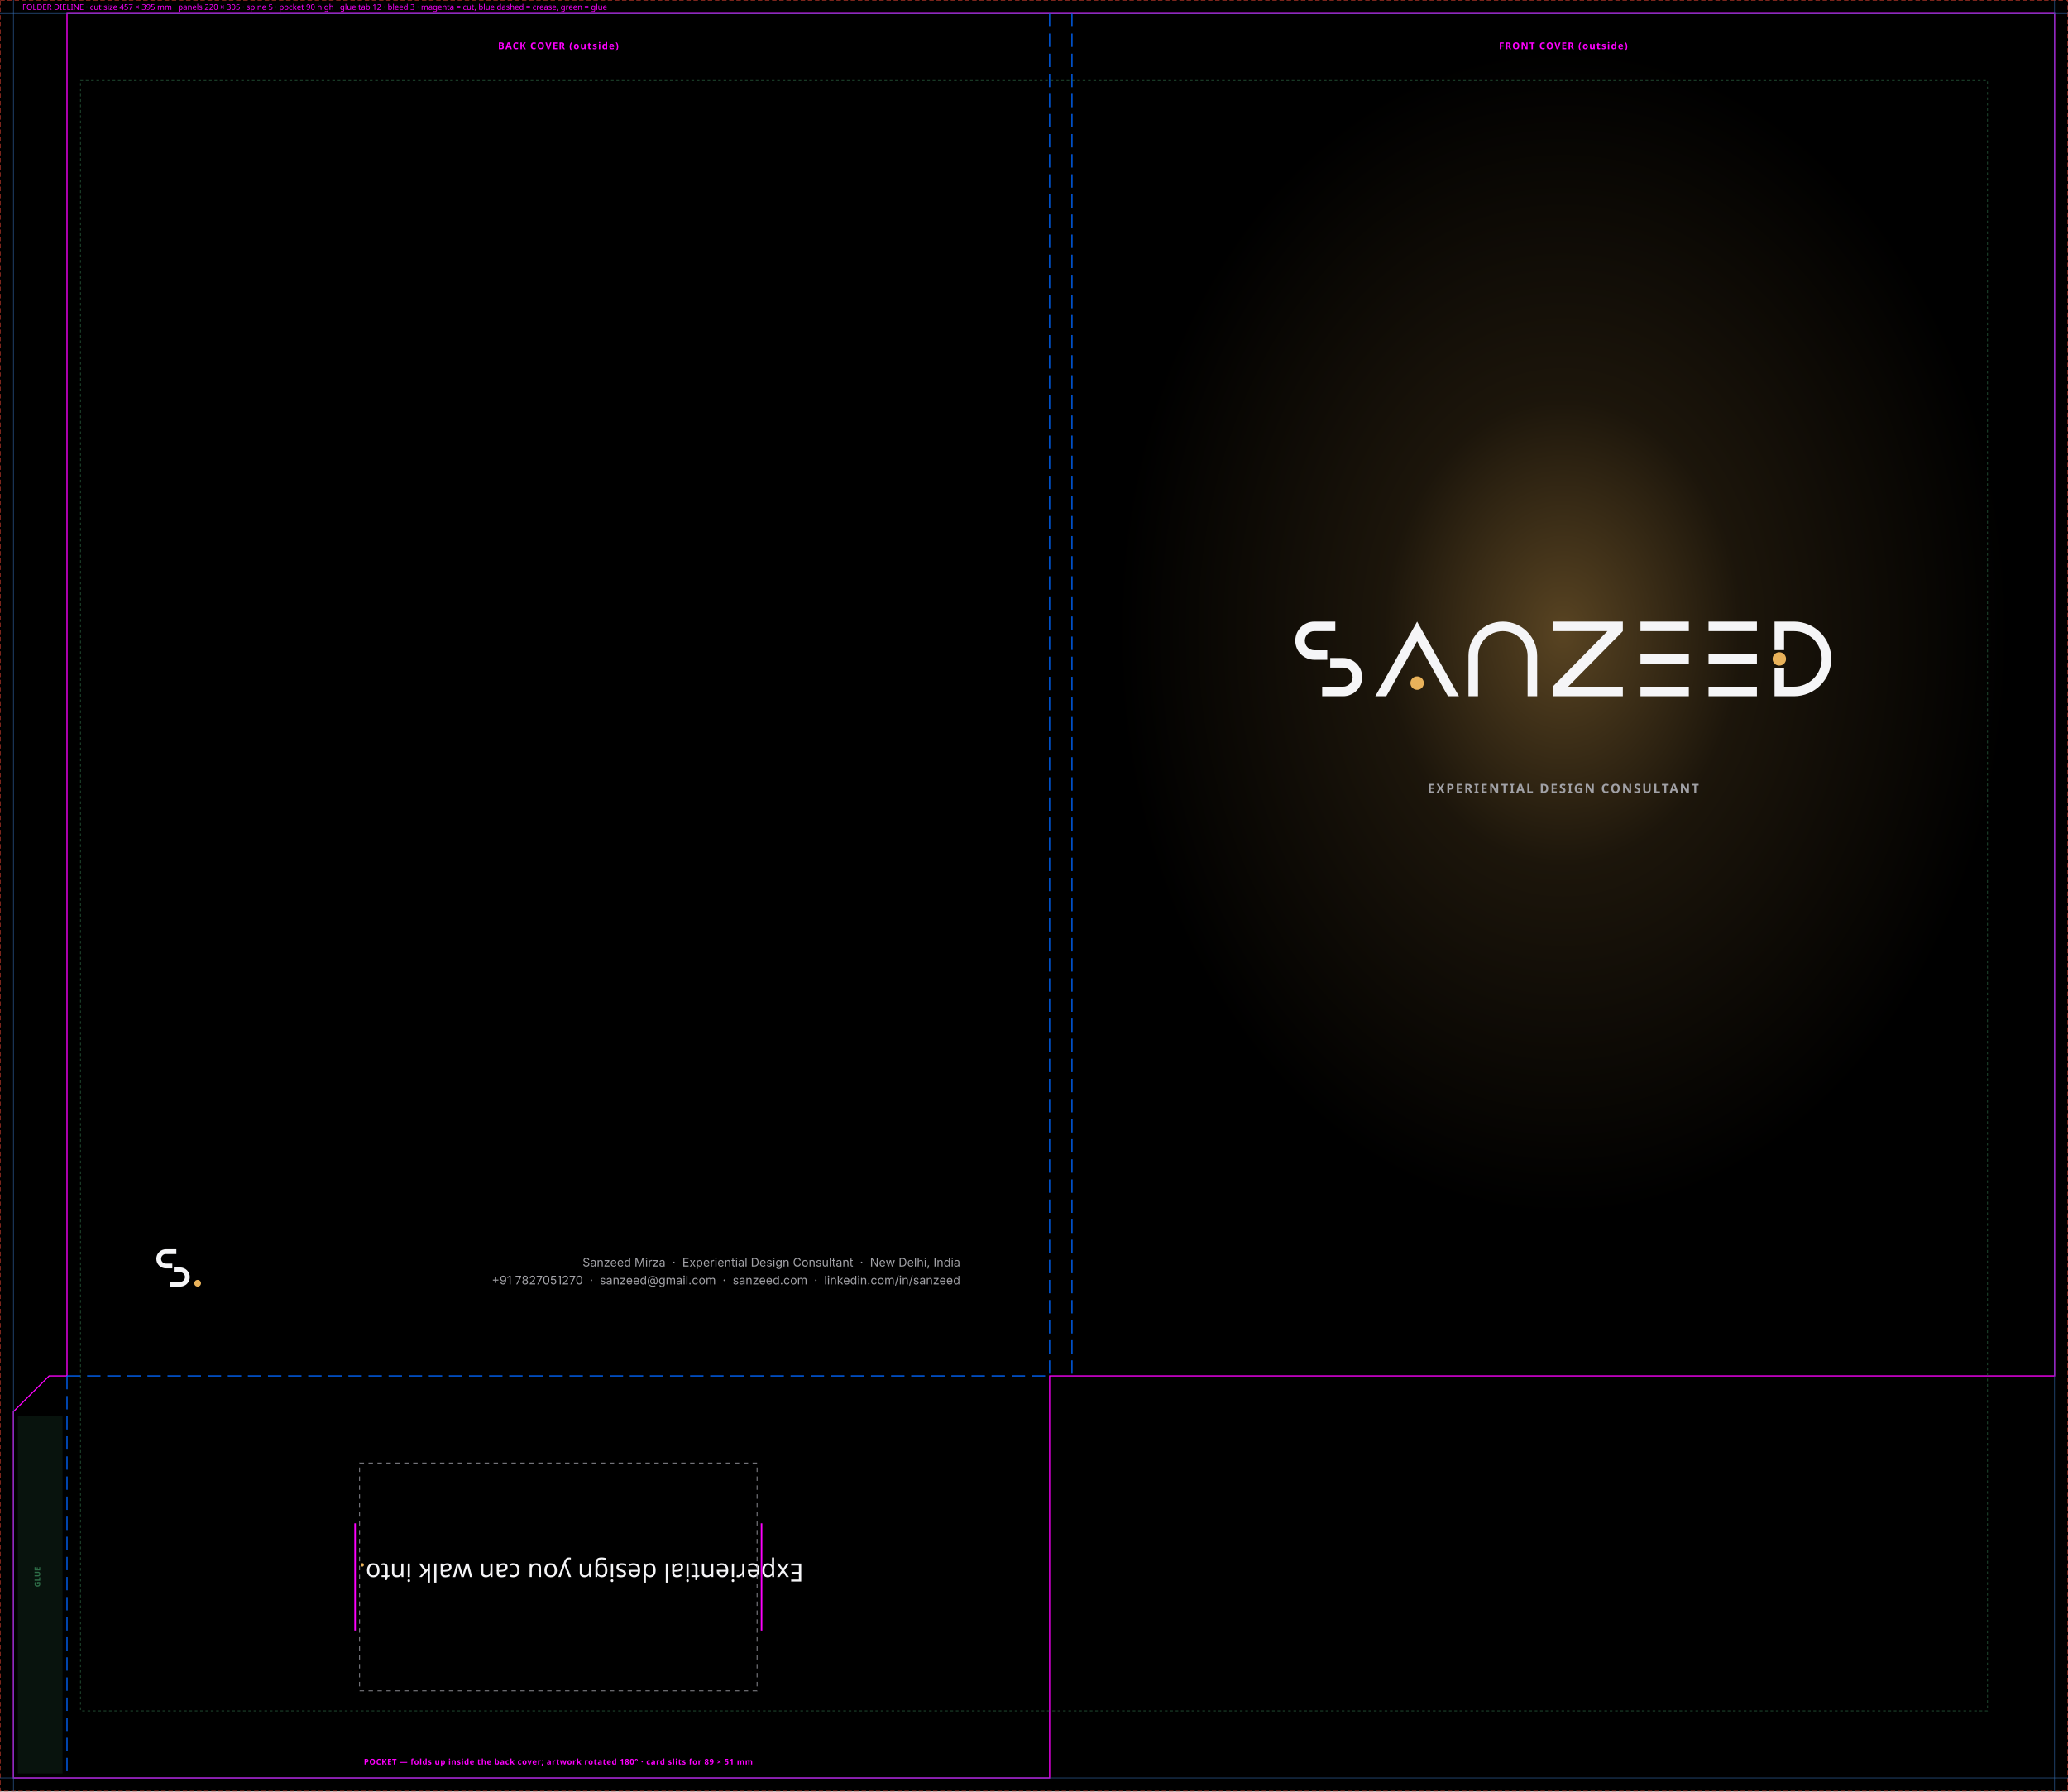
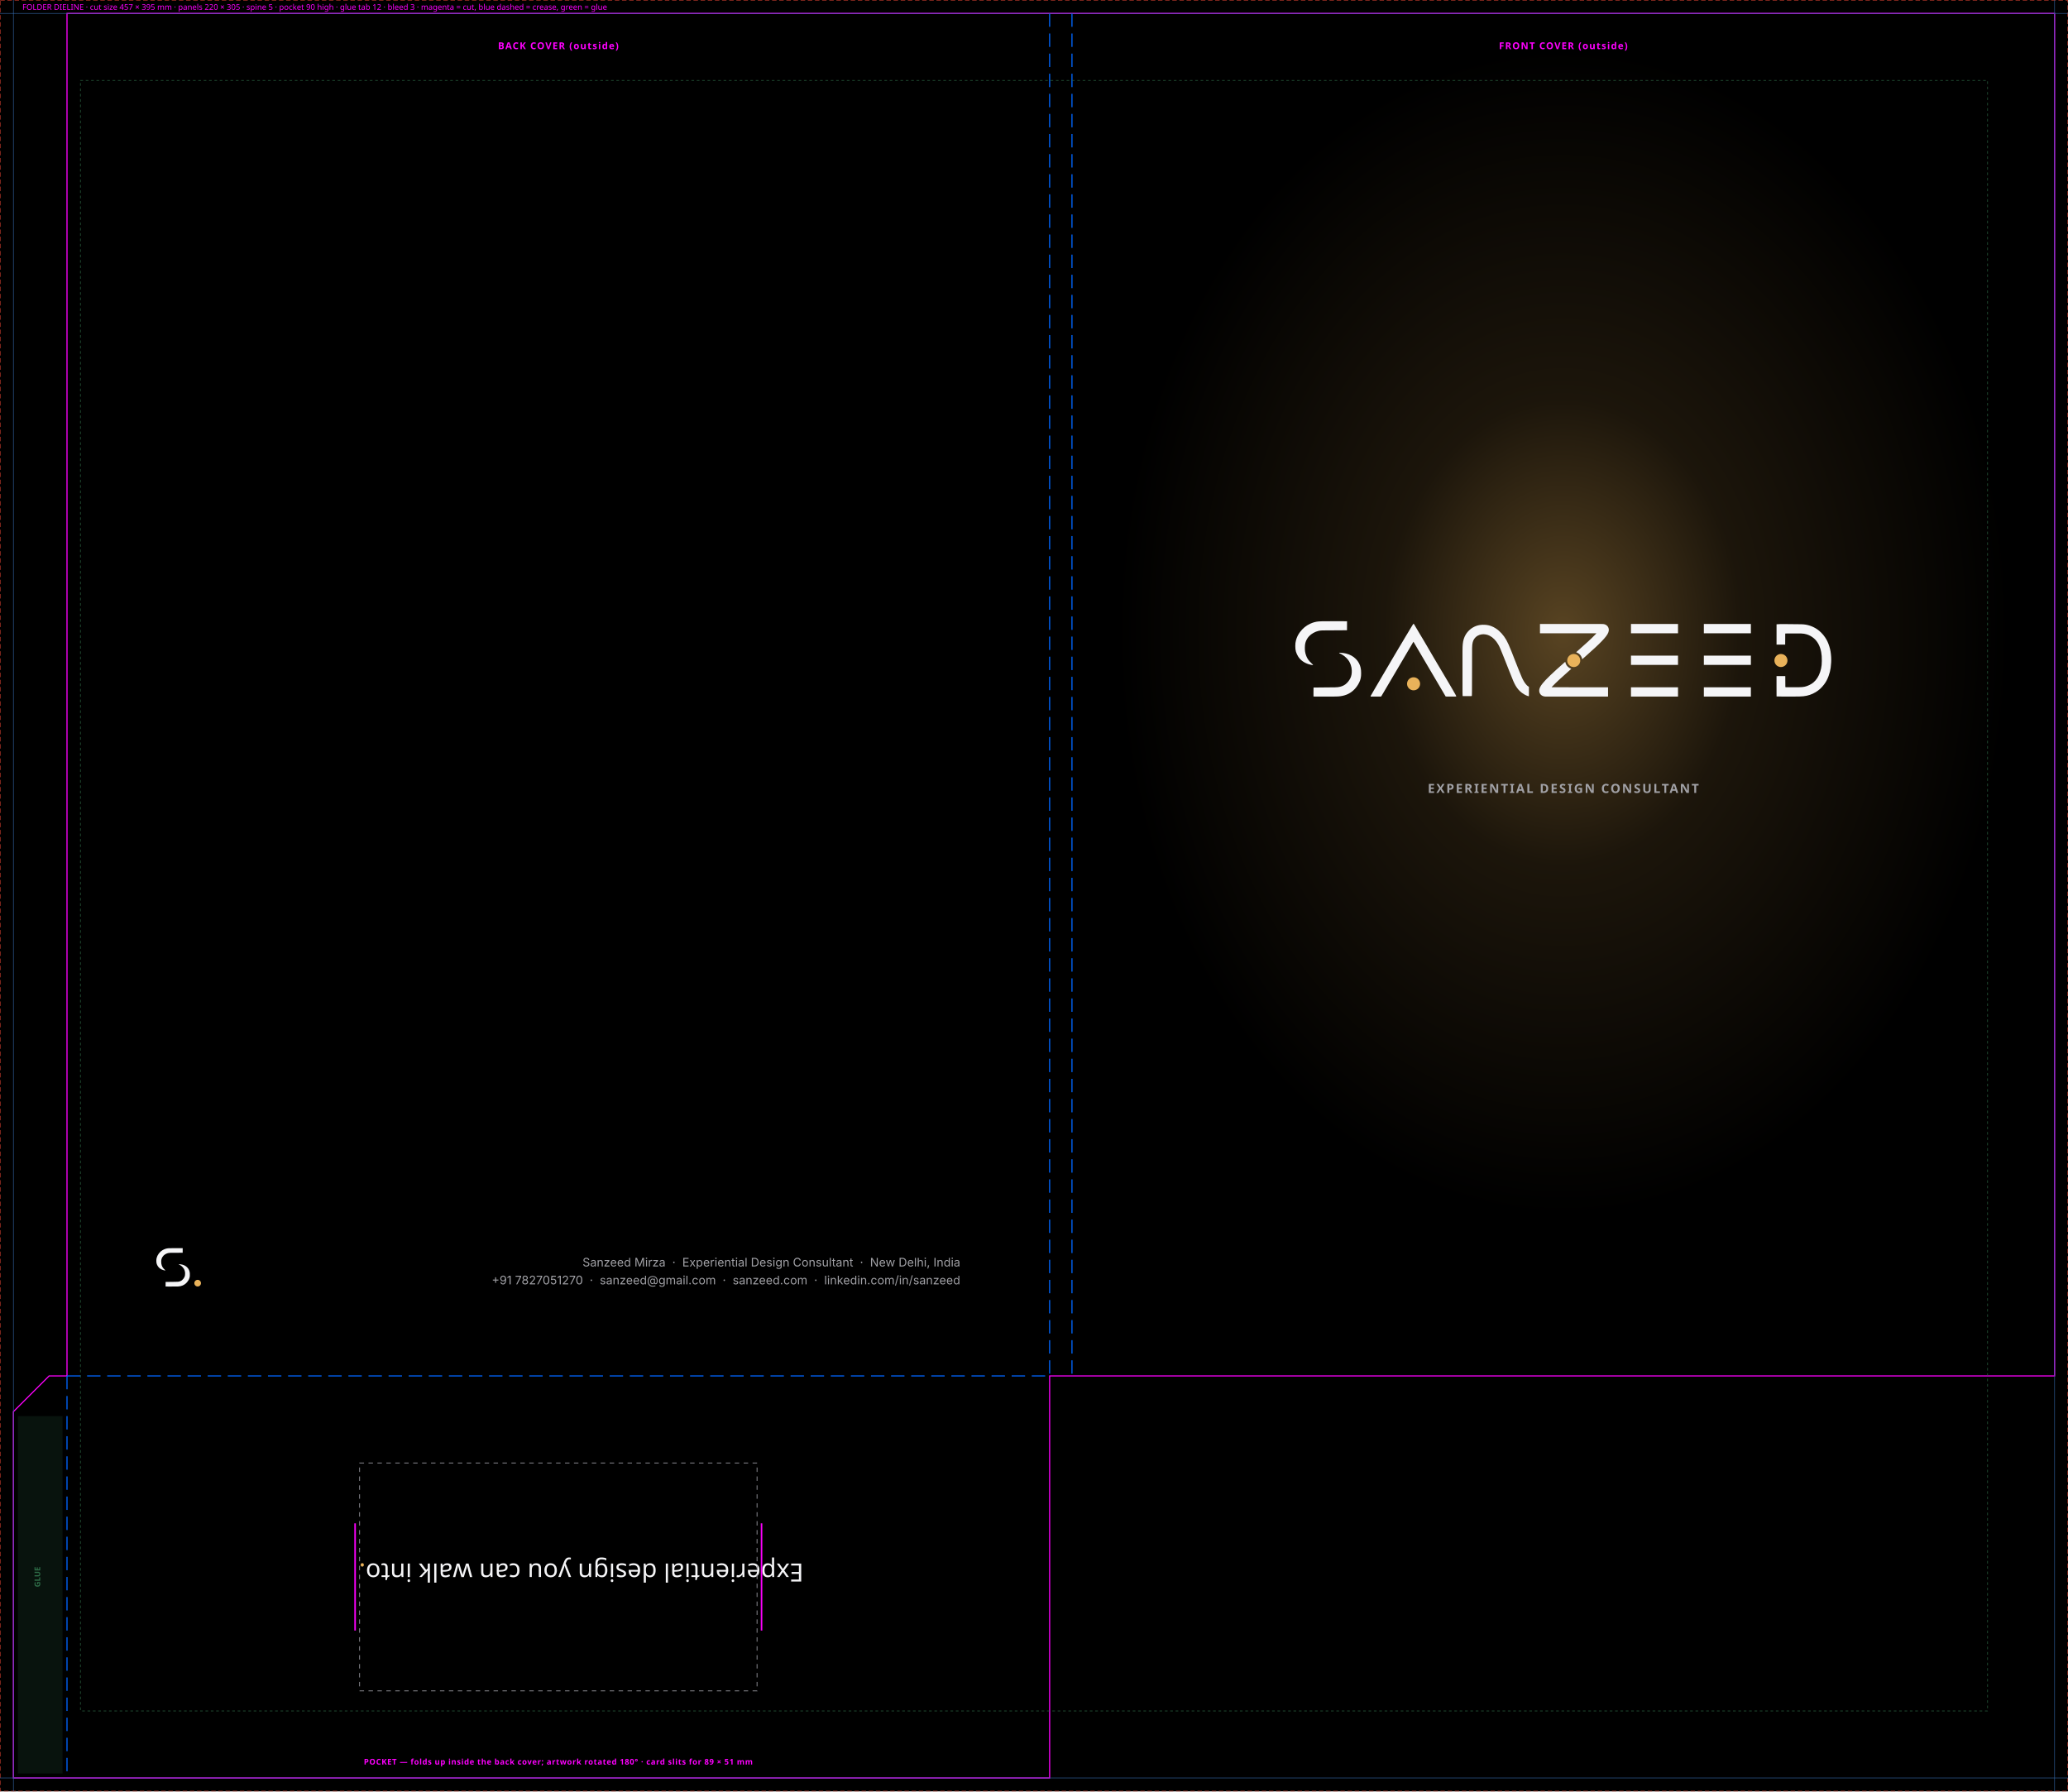
<svg xmlns="http://www.w3.org/2000/svg" width="463mm" height="401mm" viewBox="0 0 463 401" version="1.1">
  <defs>
    <radialGradient id="lamp" cx="50%" cy="46%" r="60%">
      <stop offset="0" stop-color="#E9B25A" stop-opacity="0.38" />
      <stop offset="0.28" stop-color="#E9B25A" stop-opacity="0.12" />
      <stop offset="0.7" stop-color="#E9B25A" stop-opacity="0" />
    </radialGradient>
  </defs>
  <g id="layer-artwork">
    <rect x="0" y="0" width="463" height="401" fill="#000000" />
    <rect x="230" y="0" width="240" height="308" fill="url(#lamp)" />
-     <g id="wm" transform="translate(290 139.1435) scale(0.033426) translate(-0.0 -0.0)">
+     <g id="wm" transform="translate(290 139.0614) scale(0.032498) translate(-0.0 -0.0)">
      <g transform="translate(0 0)">
        <g id="wm-wordmark">
          <g id="wm-wordmark-ink" fill="#F5F5F7">
-             <path id="wm-wordmark-S-0" d="M 128 0 A 128 128 0 0 0 128 256 L 214 256 L 214 192 L 128 192 A 64 64 0 0 1 128 64 L 268 64 L 268 0 L 128 0 z M 816 0 L 536 500 L 609.35 500 L 816 130.99 L 1022.65 500 L 1096 500 L 816 0 z M 1390 0 A 230 230 0 0 0 1160 230 L 1160 500 L 1224 500 L 1224 230 A 166 166 0 0 1 1556 230 L 1556 500 L 1620 500 L 1620 230 A 230 230 0 0 0 1390 0 z M 1724 0 L 1724 64 L 2090.881 64 L 1724 436 L 1724 500 L 2194 500 L 2194 436 L 1827.119 436 L 2194 64 L 2194 0 L 1724 0 z M 2312 0 L 2312 64 L 2636 64 L 2636 0 L 2312 0 z M 2768 0 L 2768 64 L 3092 64 L 3092 0 L 2768 0 z M 3210 0 L 3210 64 L 3210 191 L 3274 191 L 3274 64 L 3340 64 A 186 186 0 0 1 3340 436 L 3274 436 L 3274 309 L 3210 309 L 3210 436 L 3210 500 L 3274 500 L 3340 500 A 250 250 0 0 0 3340 0 L 3210 0 z M 2312 218 L 2312 282 L 2636 282 L 2636 218 L 2312 218 z M 2768 218 L 2768 282 L 3092 282 L 3092 218 L 2768 218 z M 234 244 L 234 308 L 320 308 A 64 64 0 0 1 320 436 L 180 436 L 180 500 L 320 500 A 128 128 0 0 0 320 244 L 234 244 z M 2312 436 L 2312 500 L 2636 500 L 2636 436 L 2312 436 z M 2768 436 L 2768 500 L 3092 500 L 3092 436 L 2768 436 z " />
+             <path id="wm-wordmark-S" d="M 314.77 0.029 C 292.3 0.049 255.62 0.12 233.25 0.18 C 182.17 0.33 172.05 0.52 160.17 1.58 C 140.34 3.37 122.62 8.18 103.24 17.08 C 74.3 30.38 52.02 48.53 32.25 74.92 C 18.89 92.75 10.39 110.331 4.6 132.131 C 1.24 144.781 0 155.23 0 171.25 C 0 187.58 1.339 198.75 4.689 210.35 C 7.719 220.93 13.639 233.63 20.539 244.42 C 36.639 269.55 63.95 288.48 97.1 297.48 C 102.7 299 104.87 299.48 109.84 300.33 C 112.09 300.72 115.071 301.32 116.471 301.68 C 117.871 302.05 119.54 302.399 120.17 302.449 C 121.29 302.549 121.32 302.53 121.85 302.02 C 122.32 301.55 122.369 301.401 122.289 300.801 C 122.149 299.771 121.42 298.88 119.5 297.42 C 116.69 295.28 104.07 282.63 98.35 276.18 C 86.79 263.18 79.649 251.05 73.789 234.32 C 67.769 217.18 65.591 202.43 65.891 181 C 66.091 167.38 67.05 158.88 69.42 149.58 C 73.69 132.87 82.599 116.72 94.949 103.42 C 110.689 86.45 136.47 71.879 160.09 66.619 C 168.87 64.649 176.19 63.8 188.25 63.33 C 194.25 63.1 233.57 62.87 298.92 62.67 C 349.09 62.5 355.95 62.45 356.17 62.23 C 356.39 62.02 356.42 58.35 356.42 31.32 L 356.42 0.631 L 356.02 0.32 C 355.64 0 354.789 -0.001 314.77 0.029 z M 814.58 17.195 C 814.453 17.205 814.345 17.3 814.09 17.5 C 812.29 18.92 804.95 30.48 792.27 51.92 C 789.02 57.42 784.601 64.8 782.471 68.33 C 780.341 71.87 775.001 80.72 770.641 88 C 766.271 95.28 760.549 104.73 757.949 109 C 750.789 120.67 748.641 124.3 739.551 140 C 735.451 147.1 732.7 151.68 727.25 160.58 C 722.02 169.1 719.47 173.35 715.09 180.83 C 706.65 195.25 694.8 215.23 687.85 226.77 C 681.3 237.65 678.399 242.53 672.189 253.25 C 667.319 261.62 665.17 265.279 657.25 278.619 C 654.89 282.579 649.319 292.149 644.869 299.869 C 633.239 320.019 630.89 324.02 619.92 342.23 C 606.49 364.57 605.191 366.78 597.721 379.83 C 591.401 390.87 588.47 395.92 582.27 406.33 C 580.67 409.03 577.541 414.4 575.301 418.25 C 567.691 431.42 566.401 433.6 559.391 445.33 C 551.691 458.2 549.299 462.28 543.439 472.67 C 537.389 483.35 535.621 486.43 530.391 495.5 C 527.721 500.13 525.091 504.7 524.551 505.67 C 524.001 506.63 522.75 508.65 521.75 510.15 C 519.22 513.93 519.05 514.349 519.09 516.369 C 519.1 517.319 519.2 518.179 519.34 518.449 L 519.551 518.92 L 555.4 518.971 C 589.37 519.001 591.289 518.981 591.619 518.721 C 591.799 518.551 641.75 433.82 702.6 330.42 C 763.45 227.02 813.35 142.249 813.49 142.029 C 813.82 141.499 814.239 141.579 814.699 142.279 C 814.939 142.629 864.771 227.4 925.471 330.67 C 986.151 433.93 1035.97 518.549 1036.15 518.699 C 1036.49 518.979 1038.451 519 1072.221 519 C 1104.471 519 1107.969 518.97 1108.199 518.73 C 1108.549 518.38 1108.571 515.93 1108.221 514.58 C 1107.641 512.32 1104.8 507.12 1093.84 488.25 C 1091.24 483.75 1085.191 473.22 1080.391 464.83 C 1068.651 444.27 1066.421 440.47 1053.051 418.17 C 1039.691 395.87 1038.22 393.4 1031.84 382.42 C 1023.67 368.37 1022.721 366.75 1010.141 345.75 C 992.001 315.48 985.82 305.1 979.34 293.92 C 968.72 275.6 968.591 275.37 955.051 252.75 C 941.451 230.02 939.191 226.13 932.051 213.42 C 924.471 199.92 915.52 184.53 906.25 169.08 C 899.39 157.62 897.799 154.95 890.689 142.77 C 886.869 136.25 883.071 129.75 882.221 128.33 C 868.991 106.08 864.119 97.95 856.189 84.92 C 846.769 69.4 841.87 61.12 832.85 45.42 C 819.24 21.7 816.999 18.17 815.189 17.4 C 814.854 17.26 814.708 17.185 814.58 17.195 z M 1686.49 19 L 1686.09 19.42 L 1685.67 19.82 L 1685.67 51 L 1685.67 82.18 L 1686.09 82.58 L 1686.49 83 L 1879.971 83 C 2041.72 83 2073.49 83.031 2073.75 83.221 C 2074.44 83.731 2074.32 83.88 2065.07 93.5 C 2040.2 119.42 2002.489 154.25 1937.949 210.9 C 1936.599 212.08 1935.45 213.201 1935.4 213.381 C 1935.24 213.901 1935.77 214.251 1937.59 214.881 C 1950.3 219.301 1961.221 228.019 1968.391 239.449 C 1969.851 241.799 1972.601 247.37 1973.551 249.93 C 1974.541 252.55 1975.52 256.02 1976.09 258.75 C 1976.32 259.93 1976.64 261.03 1976.75 261.15 C 1977.27 261.67 1975.9 262.8 1996.84 244.33 C 2102.84 150.8 2144.839 107.08 2156.119 78.48 C 2157.839 74.18 2158.919 70.18 2159.619 65.67 C 2159.989 63.27 2160.039 56.72 2159.699 54.33 C 2157.869 41.15 2150.3 30.38 2138.67 24.35 C 2132.85 21.35 2126.8 19.72 2119.34 19.17 C 2117.85 19.05 2044.069 19 1901.789 19 L 1686.49 19 z M 2312.67 19 L 2312.67 83 L 2636.67 83 L 2636.67 19 L 2312.67 19 z M 2814.67 19 L 2814.67 83 L 3138.67 83 L 3138.67 19 L 2814.67 19 z M 3371.936 19.705 C 3358.5 19.701 3346.966 19.756 3339.471 19.881 C 3325.401 20.121 3316.249 20.621 3315.539 21.221 C 3315.219 21.481 3315.17 160.67 3315.5 161 C 3315.65 161.15 3322.491 161.199 3345.221 161.199 C 3367.951 161.199 3374.789 161.15 3374.939 161 C 3375.09 160.85 3375.141 152.179 3375.141 123.029 C 3375.141 90.679 3375.169 85.22 3375.369 84.93 C 3375.599 84.63 3375.97 84.62 3384.17 84.5 C 3400.49 84.25 3480.901 84.27 3485.891 84.5 C 3500.951 85.22 3510.84 86.801 3522.82 90.381 C 3541.02 95.821 3557.971 105.13 3572.971 117.93 C 3598.201 139.47 3615.239 171.599 3623.039 212.369 C 3626.349 229.719 3627.67 248.349 3627.4 274.029 C 3627.17 296.549 3625.899 309.379 3622.289 325.869 C 3614.839 359.799 3602.65 385.8 3584.09 407.42 C 3580.24 411.9 3573.541 418.479 3568.891 422.369 C 3553.921 434.849 3529.751 446.57 3509.971 450.93 C 3499.601 453.22 3488.951 454.219 3469.551 454.699 C 3448.751 455.219 3390.441 455.331 3382.721 454.881 C 3379.441 454.681 3376.549 454.3 3376.199 454.02 C 3375.999 453.85 3375.97 448.45 3375.939 416.1 C 3375.89 385.42 3375.85 378.35 3375.67 378.17 C 3375.49 377.98 3369.849 377.95 3345.769 377.9 C 3319.34 377.87 3316.039 377.899 3315.689 378.119 L 3315.301 378.369 L 3315.301 447.869 C 3315.301 510.799 3315.32 517.37 3315.57 517.6 C 3315.7 517.75 3315.919 517.871 3316.019 517.881 C 3316.14 517.881 3316.821 517.949 3317.551 518.029 C 3324.501 518.829 3377.451 519.331 3423.301 519.051 C 3472.171 518.731 3486.221 518.349 3500.051 516.949 C 3530.641 513.869 3559.301 504.251 3585.721 488.221 C 3607.691 474.901 3625.19 458.9 3642.24 436.6 C 3656.24 418.28 3664.669 402.619 3673.939 377.699 C 3680.689 359.549 3686.049 338.429 3688.369 320.949 C 3689.469 312.749 3691.201 293.919 3691.801 283.869 C 3692.521 271.599 3692.501 257.869 3691.721 246.119 C 3689.751 216.449 3686.14 195.95 3678.82 172.68 C 3670.85 147.4 3662.64 129.899 3649.84 111.029 C 3641.44 98.669 3633.691 89.25 3623.221 78.77 C 3612.741 68.25 3605.201 61.969 3594.471 54.779 C 3579.051 44.449 3561.29 35.83 3544.34 30.43 C 3524.65 24.18 3510.071 21.769 3486.391 20.869 C 3469.651 20.239 3412.241 19.716 3371.936 19.705 z M 1289.49 24.471 C 1272.72 25.181 1258.25 27.98 1244.5 33.17 C 1215.42 44.13 1189.769 65.751 1173.699 92.881 C 1162.769 111.351 1156.34 132.05 1153.82 156.85 C 1152.57 169.3 1152.171 179.331 1151.891 205.471 C 1151.641 228.771 1151.769 476.031 1152.039 489.801 C 1152.489 512.671 1152.64 515.301 1153.59 515.801 C 1153.77 515.901 1165.289 515.971 1184.699 515.971 C 1214.489 515.971 1215.521 515.95 1215.801 515.65 C 1217.351 513.93 1217.54 496.431 1217.75 320.801 C 1217.84 248.751 1217.971 188.701 1218.051 185.551 C 1218.571 166.881 1219.6 156.621 1221.92 146.801 C 1225.95 129.801 1234.32 116.349 1247.42 105.869 C 1249.19 104.449 1254.441 100.931 1256.551 99.721 C 1273.101 90.331 1293.42 87.38 1313.82 91.4 C 1322.42 93.08 1330.9 96.031 1338.99 100.131 C 1361.47 111.551 1382.07 132.281 1397.6 159.131 C 1407.62 176.431 1413.42 189.701 1436.27 247.471 C 1439.649 256.031 1445.389 270.431 1449.02 279.471 C 1467.449 325.421 1467.57 325.681 1476.49 348.881 C 1497.94 404.671 1508.069 427.801 1518.949 445.801 C 1530.919 465.601 1544.669 481.03 1561.439 493.52 C 1566.749 497.5 1576.64 503.831 1580.57 505.801 C 1581.35 506.181 1582.77 506.95 1583.74 507.48 C 1584.7 508.02 1586.24 508.771 1587.15 509.131 C 1588.07 509.521 1589.65 510.271 1590.65 510.801 C 1591.7 511.351 1593.319 512.021 1594.449 512.381 C 1595.539 512.721 1597.299 513.379 1598.369 513.869 C 1599.439 514.369 1601.19 515.029 1602.24 515.369 C 1604.67 516.149 1608.841 516.93 1609.221 516.68 C 1609.471 516.53 1609.489 513.849 1609.539 484.529 C 1609.549 466.949 1609.54 452.38 1609.49 452.18 C 1609.39 451.75 1607.89 450.701 1605.15 449.131 C 1600.94 446.731 1597.39 443.651 1592.15 437.881 C 1581.49 426.121 1571.15 409.65 1562.25 390.25 C 1558.04 381.1 1556.099 376.431 1543.939 346.221 C 1540.899 338.701 1536.5 327.821 1534.15 322.051 C 1523.24 295.221 1515.47 275.531 1506.15 251.051 C 1499.09 232.471 1495.939 224.421 1490.449 210.801 C 1473.039 167.521 1463.55 146.371 1454.02 129.551 C 1434.8 95.581 1409.37 67.6 1381.32 49.52 C 1360.55 36.13 1339.9 28.35 1317.99 25.65 C 1309.32 24.58 1297.82 24.101 1289.49 24.471 z M 305.154 217.023 C 303.966 217.012 303.295 217.065 302.92 217.18 C 301.79 217.52 301.69 218.5 302.67 219.57 C 303.4 220.37 304.95 221.2 307 221.92 C 308.62 222.48 315.75 226.001 318.75 227.721 C 332.92 235.781 342.2 242.82 352.5 253.27 C 367.02 268.02 376 282.57 382.42 301.73 C 386.72 314.53 388.72 325.75 389.17 339.6 C 389.85 360.43 386.739 377.019 379.119 393.029 C 371.969 408.079 358.97 424.18 345.92 434.18 C 331.82 444.97 313.47 451.9 292.84 454.23 C 281.85 455.48 275.37 455.62 217.67 455.83 C 157.77 456.03 132.649 456.32 127.449 456.82 C 126.439 456.92 125.89 457.05 125.67 457.25 C 125.34 457.55 125.34 457.93 125.34 488.02 L 125.34 518.48 L 125.699 518.73 C 126.039 518.97 132.45 519 190.5 519 C 266.85 518.98 283.2 518.87 294.84 518.17 C 316.42 516.87 337.499 512.3 354.699 505.18 C 386.899 491.88 413.291 468.471 432.891 435.801 C 445.121 415.421 450.99 398.03 452.92 376.5 C 453.82 366.28 453.82 351.3 452.92 340 C 450.35 308.28 438.49 281.67 417.25 260.02 C 399.14 241.55 377 229.37 348.99 222.42 C 338.19 219.73 326.25 218.13 310.5 217.25 C 308.05 217.11 306.343 217.035 305.154 217.023 z M 2312.67 237 L 2312.67 301 L 2636.67 301 L 2636.67 237 L 2312.67 237 z M 2814.67 237 L 2814.67 301 L 3138.67 301 L 3138.67 237 L 2814.67 237 z M 1859.578 279.988 C 1859.095 280.028 1858.073 280.839 1855.471 283.119 C 1772.921 355.519 1727.09 399.45 1703.65 428.67 C 1689.24 446.63 1682.541 459.5 1680.641 472.92 C 1680.351 474.92 1680.351 481.62 1680.641 483.67 C 1682.451 496.77 1690.001 507.57 1701.551 513.58 C 1707.301 516.58 1713.55 518.27 1720.92 518.82 C 1722.52 518.95 1790.301 519 1938.551 519 L 2153.85 519 L 2154.25 518.58 L 2154.67 518.18 L 2154.67 487 L 2154.67 455.82 L 2154.25 455.42 L 2153.85 455 L 1960.42 455 C 1827.4 455 1766.89 454.95 1766.65 454.83 C 1765.87 454.4 1765.85 454.42 1771.99 447.92 C 1795 423.52 1833.49 387.721 1893.6 334.801 C 1897.74 331.171 1901.17 328.05 1901.24 327.9 C 1901.4 327.48 1900.919 327.05 1899.939 326.73 C 1895.639 325.35 1889.749 322.47 1885.789 319.82 C 1872.689 311.08 1863.89 298.181 1860.59 282.881 C 1860.29 281.501 1859.99 280.28 1859.92 280.18 C 1859.84 280.047 1859.739 279.975 1859.578 279.988 z M 2312.67 455 L 2312.67 519 L 2636.67 519 L 2636.67 455 L 2312.67 455 z M 2814.67 455 L 2814.67 519 L 3138.67 519 L 3138.67 455 L 2814.67 455 z " />
          </g>
          <g id="wm-wordmark-dots" fill="#E9B25A">
-             <circle cx="816" cy="412" r="45" />
-             <circle cx="3242" cy="250" r="45" />
+             <circle cx="814.87" cy="431.1" r="45" />
+             <circle cx="3345.77" cy="270.6" r="45" />
+             <circle cx="1918.3" cy="270.64" r="45" />
          </g>
        </g>
      </g>
    </g>
    <text x="350" y="177.5" text-anchor="middle" xml:space="preserve" style="font-family:'Inter Tight';font-weight:600;font-size:2.822px;fill:#A1A1A6;line-height:1;letter-spacing:0.339px">EXPERIENTIAL DESIGN CONSULTANT</text>
-     <g id="sym" transform="translate(35 279.6388) scale(0.016722) translate(-0.0 -0.0)">
+     <g id="sym" transform="translate(35 279.3993) scale(0.016561) translate(-0.0 -0.0)">
      <g transform="translate(0 0)">
        <g id="sym-symbol">
          <g id="sym-symbol-ink" fill="#F5F5F7">
-             <path id="sym-symbol-S-0" d="M 128 0 A 128 128 0 0 0 128 256 L 214 256 L 214 192 L 128 192 A 64 64 0 0 1 128 64 L 268 64 L 268 0 L 128 0 z M 234 244 L 234 308 L 320 308 A 64 64 0 0 1 320 436 L 180 436 L 180 500 L 320 500 A 128 128 0 0 0 320 244 L 234 244 z " />
+             <path id="sym-symbol-S" d="M233.25 0.18C182.17 0.33 172.05 0.52 160.17 1.58C140.34 3.37 122.62 8.18 103.24 17.08C74.3 30.38 52.02 48.53 32.25 74.92C18.89 92.75 10.39 110.33 4.6 132.13C1.24 144.78 0 155.23 0 171.25C0 187.58 1.34 198.75 4.69 210.35C7.72 220.93 13.64 233.63 20.54 244.42C36.64 269.55 63.95 288.48 97.1 297.48C102.7 299 104.87 299.48 109.84 300.33C112.09 300.72 115.07 301.32 116.47 301.68C117.87 302.05 119.54 302.4 120.17 302.45C121.29 302.55 121.32 302.53 121.85 302.02C122.32 301.55 122.37 301.4 122.29 300.8C122.15 299.77 121.42 298.88 119.5 297.42C116.69 295.28 104.07 282.63 98.35 276.18C86.79 263.18 79.65 251.05 73.79 234.32C67.77 217.18 65.59 202.43 65.89 181C66.09 167.38 67.05 158.88 69.42 149.58C73.69 132.87 82.6 116.72 94.95 103.42C110.69 86.45 136.47 71.88 160.09 66.62C168.87 64.65 176.19 63.8 188.25 63.33C194.25 63.1 233.57 62.87 298.92 62.67C349.09 62.5 355.95 62.45 356.17 62.23C356.39 62.02 356.42 58.35 356.42 31.32L356.42 0.63L356.02 0.32C355.64 0 354.79 0 314.77 0.03C292.3 0.05 255.62 0.12 233.25 0.18ZM302.92 217.18C301.79 217.52 301.69 218.5 302.67 219.57C303.4 220.37 304.95 221.2 307 221.92C308.62 222.48 315.75 226 318.75 227.72C332.92 235.78 342.2 242.82 352.5 253.27C367.02 268.02 376 282.57 382.42 301.73C386.72 314.53 388.72 325.75 389.17 339.6C389.85 360.43 386.74 377.02 379.12 393.03C371.97 408.08 358.97 424.18 345.92 434.18C331.82 444.97 313.47 451.9 292.84 454.23C281.85 455.48 275.37 455.62 217.67 455.83C157.77 456.03 132.65 456.32 127.45 456.82C126.44 456.92 125.89 457.05 125.67 457.25C125.34 457.55 125.34 457.93 125.34 488.02L125.34 518.48L125.7 518.73C126.04 518.97 132.45 519 190.5 519C266.85 518.98 283.2 518.87 294.84 518.17C316.42 516.87 337.5 512.3 354.7 505.18C386.9 491.88 413.29 468.47 432.89 435.8C445.12 415.42 450.99 398.03 452.92 376.5C453.82 366.28 453.82 351.3 452.92 340C450.35 308.28 438.49 281.67 417.25 260.02C399.14 241.55 377 229.37 348.99 222.42C338.19 219.73 326.25 218.13 310.5 217.25C305.6 216.97 303.67 216.95 302.92 217.18Z" />
          </g>
          <g id="sym-symbol-dots" fill="#E9B25A">
-             <circle cx="553" cy="455" r="45" />
+             <circle cx="558.82" cy="473.33" r="45" />
          </g>
        </g>
      </g>
    </g>
    <text x="215" y="283.5" text-anchor="end" xml:space="preserve" style="font-family:'Inter';font-weight:400;font-size:2.646px;fill:#A1A1A6;line-height:1">Sanzeed Mirza  ·  Experiential Design Consultant  ·  New Delhi, India</text>
    <text x="215" y="287.5" text-anchor="end" xml:space="preserve" style="font-family:'Inter';font-weight:400;font-size:2.646px;fill:#A1A1A6;line-height:1">+91 7827051270  ·  sanzeed@gmail.com  ·  sanzeed.com  ·  linkedin.com/in/sanzeed</text>
    <g transform="rotate(180 125.000 353.000)">
      <text x="125" y="356" text-anchor="middle" xml:space="preserve" style="font-family:'Fraunces 72pt','Fraunces';font-weight:300;font-size:5.644px;fill:#F5F5F7;line-height:1;font-variation-settings:'opsz' 72,'SOFT' 30,'WONK' 0">Experiential design you can walk into<tspan style="fill:#E9B25A">.</tspan>
      </text>
    </g>
  </g>
  <g id="layer-dieline">
    <path d="M15 3 H460 V308 H235 V398 H3 V316 L11 308 H15 Z" fill="none" stroke="#FF00FF" stroke-width="0.25" />
    <line x1="235" y1="3" x2="235" y2="308" stroke="#0066FF" stroke-width="0.25" stroke-dasharray="3 1.5" />
    <line x1="240" y1="3" x2="240" y2="308" stroke="#0066FF" stroke-width="0.25" stroke-dasharray="3 1.5" />
    <line x1="15" y1="308" x2="235" y2="308" stroke="#0066FF" stroke-width="0.25" stroke-dasharray="3 1.5" />
    <line x1="15" y1="308" x2="15" y2="398" stroke="#0066FF" stroke-width="0.25" stroke-dasharray="3 1.5" />
    <rect x="4.000" y="317.000" width="10.000" height="80.000" rx="0" fill="#2E6E48" stroke="none" stroke-width="0.12" fill-opacity="0.18" />
    <text x="9" y="353" text-anchor="middle" xml:space="preserve" style="font-family:'Inter Tight';font-weight:600;font-size:1.764px;fill:#2E6E48;line-height:1" transform="rotate(-90 9.0 353.0)">GLUE</text>
    <rect x="80.500" y="327.500" width="89.000" height="51.000" rx="0" fill="none" stroke="#808086" stroke-width="0.2" stroke-dasharray="1 1" />
    <line x1="79.5" y1="341.0" x2="79.5" y2="365.0" stroke="#FF00FF" stroke-width="0.35" />
    <line x1="170.5" y1="341.0" x2="170.5" y2="365.0" stroke="#FF00FF" stroke-width="0.35" />
    <text x="5" y="2.2" text-anchor="start" xml:space="preserve" style="font-family:'Inter Tight';font-weight:500;font-size:1.764px;fill:#FF00FF;line-height:1">FOLDER DIELINE · cut size 457 × 395 mm · panels 220 × 305 · spine 5 · pocket 90 high · glue tab 12 · bleed 3 · magenta = cut, blue dashed = crease, green = glue</text>
    <text x="125" y="11" text-anchor="middle" xml:space="preserve" style="font-family:'Inter Tight';font-weight:600;font-size:2.117px;fill:#FF00FF;line-height:1;letter-spacing:0.212px">BACK COVER (outside)</text>
    <text x="350" y="11" text-anchor="middle" xml:space="preserve" style="font-family:'Inter Tight';font-weight:600;font-size:2.117px;fill:#FF00FF;line-height:1;letter-spacing:0.212px">FRONT COVER (outside)</text>
    <text x="125" y="395" text-anchor="middle" xml:space="preserve" style="font-family:'Inter Tight';font-weight:600;font-size:1.764px;fill:#FF00FF;line-height:1;letter-spacing:0.106px">POCKET — folds up inside the back cover; artwork rotated 180° · card slits for 89 × 51 mm</text>
  </g>
  <g id="layer-guides">
    <rect x="0.060" y="0.060" width="462.880" height="400.880" rx="0" fill="none" stroke="#C0392B" stroke-width="0.12" stroke-dasharray="1 0.6" />
    <rect x="3.000" y="3.000" width="457.000" height="395.000" rx="0" fill="none" stroke="#2F62A0" stroke-width="0.12" />
    <rect x="18.000" y="18.000" width="427.000" height="365.000" rx="0" fill="none" stroke="#2E6E48" stroke-width="0.12" stroke-dasharray="0.6 0.6" />
    <line x1="3" y1="3" x2="0" y2="3" stroke="#2F62A0" stroke-width="0.12" />
    <line x1="3" y1="3" x2="3" y2="0" stroke="#2F62A0" stroke-width="0.12" />
    <line x1="460" y1="3" x2="463" y2="3" stroke="#2F62A0" stroke-width="0.12" />
    <line x1="460" y1="3" x2="460" y2="0" stroke="#2F62A0" stroke-width="0.12" />
    <line x1="3" y1="398" x2="0" y2="398" stroke="#2F62A0" stroke-width="0.12" />
    <line x1="3" y1="398" x2="3" y2="401" stroke="#2F62A0" stroke-width="0.12" />
    <line x1="460" y1="398" x2="463" y2="398" stroke="#2F62A0" stroke-width="0.12" />
    <line x1="460" y1="398" x2="460" y2="401" stroke="#2F62A0" stroke-width="0.12" />
  </g>
</svg>
